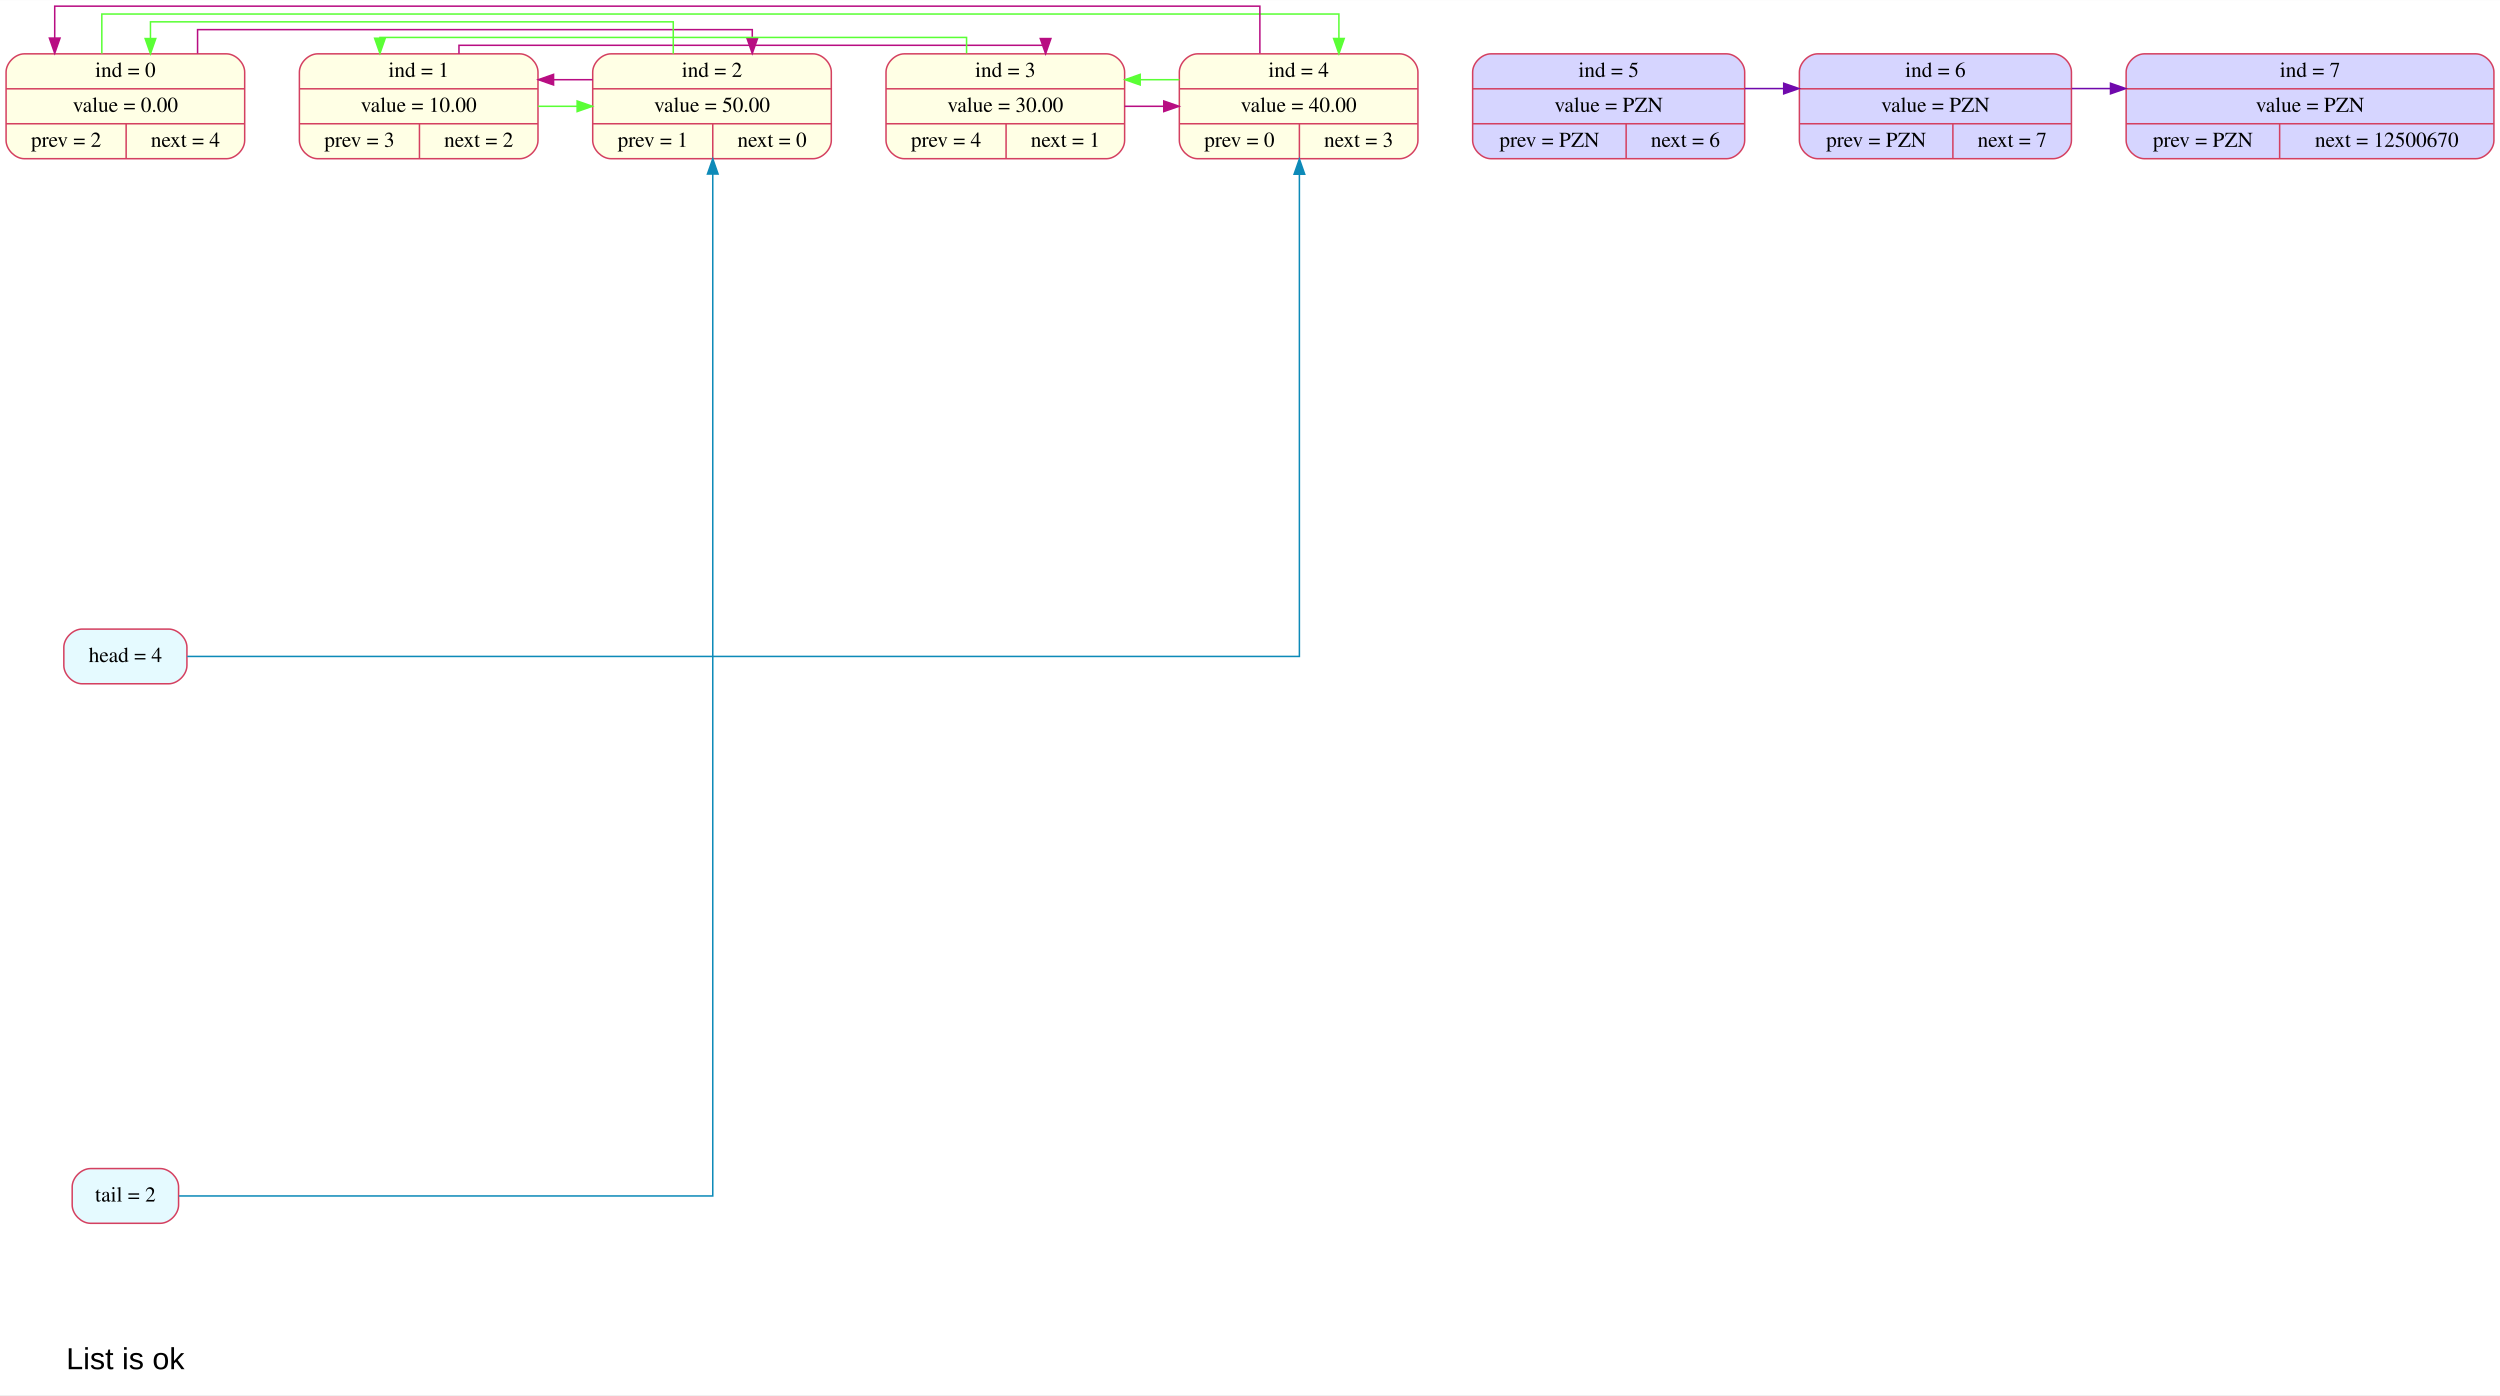
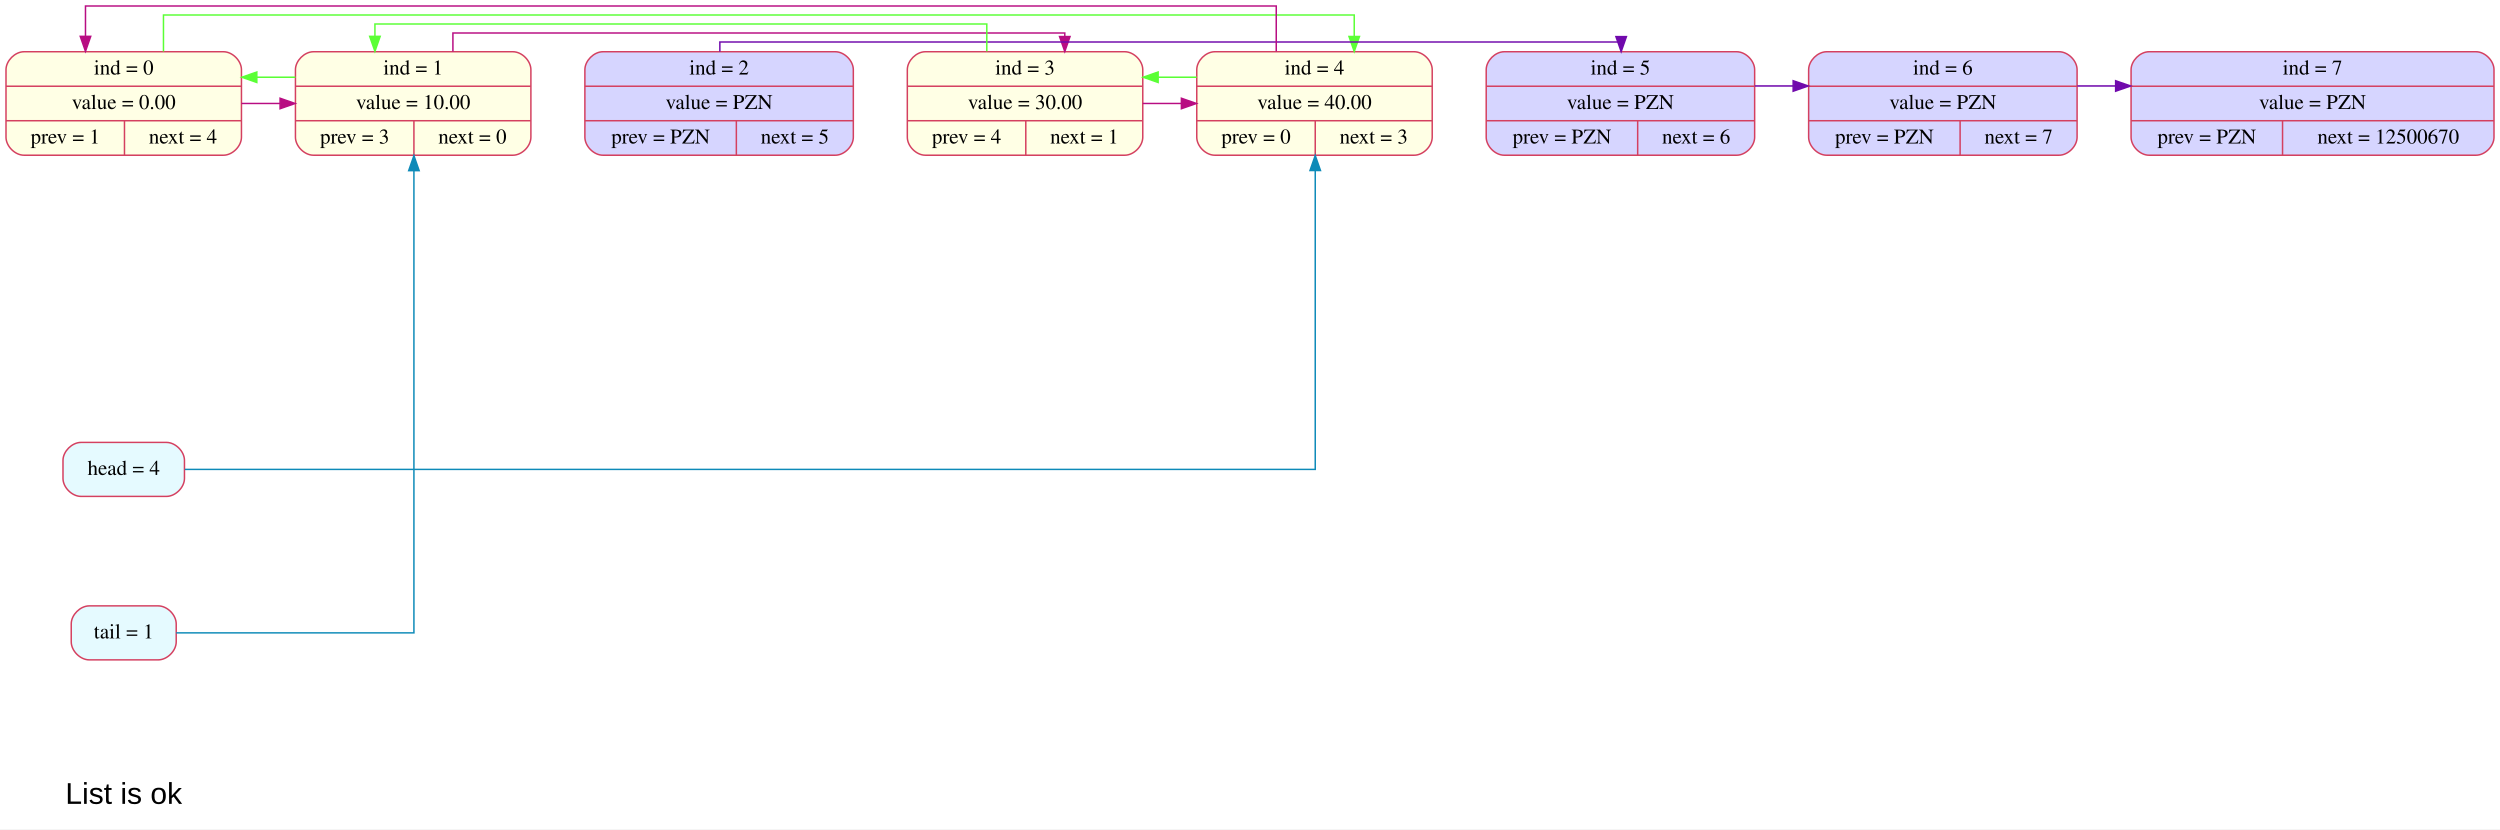
- <svg xmlns="http://www.w3.org/2000/svg" width="1645pt" height="918pt" viewBox="0.00 0.00 1645.00 917.86">
-   <g id="graph0" class="graph" transform="scale(1 1) rotate(0) translate(4 913.86)">
-     <polygon fill="white" stroke="transparent" points="-4,4 -4,-913.86 1641,-913.86 1641,4 -4,4" />
+ <svg xmlns="http://www.w3.org/2000/svg" width="1667pt" height="553pt" viewBox="0.00 0.00 1667.00 553.00">
+   <g id="graph0" class="graph" transform="scale(1 1) rotate(0) translate(4 549)">
+     <polygon fill="white" stroke="transparent" points="-4,4 -4,-549 1663,-549 1663,4 -4,4" />
    <g id="node1" class="node">
      <text text-anchor="middle" x="78.5" y="-13" font-family="Arial" font-size="20.00" fill="#000000">List is ok</text>
    </g>
    <g id="node2" class="node">
-       <path fill="#ffffe5" stroke="#d44060" d="M12,-809.5C12,-809.5 145,-809.5 145,-809.5 151,-809.5 157,-815.5 157,-821.5 157,-821.5 157,-866.5 157,-866.5 157,-872.5 151,-878.5 145,-878.5 145,-878.5 12,-878.5 12,-878.5 6,-878.5 0,-872.5 0,-866.5 0,-866.5 0,-821.5 0,-821.5 0,-815.5 6,-809.5 12,-809.5" />
-       <text text-anchor="middle" x="78.5" y="-863.3" font-family="Times,serif" font-size="14.00">ind = 0</text>
-       <polyline fill="none" stroke="#d44060" points="0,-855.5 157,-855.5 " />
-       <text text-anchor="middle" x="78.5" y="-840.3" font-family="Times,serif" font-size="14.00">value = 0.00</text>
-       <polyline fill="none" stroke="#d44060" points="0,-832.5 157,-832.5 " />
-       <text text-anchor="middle" x="39.5" y="-817.3" font-family="Times,serif" font-size="14.00">prev = 2</text>
-       <polyline fill="none" stroke="#d44060" points="79,-809.5 79,-832.5 " />
-       <text text-anchor="middle" x="118" y="-817.3" font-family="Times,serif" font-size="14.00">next = 4</text>
+       <path fill="#ffffe5" stroke="#d44060" d="M12,-445.5C12,-445.5 145,-445.5 145,-445.5 151,-445.5 157,-451.5 157,-457.5 157,-457.5 157,-502.5 157,-502.5 157,-508.5 151,-514.5 145,-514.5 145,-514.5 12,-514.5 12,-514.5 6,-514.5 0,-508.5 0,-502.5 0,-502.5 0,-457.5 0,-457.5 0,-451.5 6,-445.5 12,-445.5" />
+       <text text-anchor="middle" x="78.5" y="-499.3" font-family="Times,serif" font-size="14.00">ind = 0</text>
+       <polyline fill="none" stroke="#d44060" points="0,-491.5 157,-491.5 " />
+       <text text-anchor="middle" x="78.5" y="-476.3" font-family="Times,serif" font-size="14.00">value = 0.00</text>
+       <polyline fill="none" stroke="#d44060" points="0,-468.5 157,-468.5 " />
+       <text text-anchor="middle" x="39.5" y="-453.3" font-family="Times,serif" font-size="14.00">prev = 1</text>
+       <polyline fill="none" stroke="#d44060" points="79,-445.5 79,-468.5 " />
+       <text text-anchor="middle" x="118" y="-453.3" font-family="Times,serif" font-size="14.00">next = 4</text>
    </g>
    <g id="node3" class="node">
-       <path fill="#ffffe5" stroke="#d44060" d="M205,-809.5C205,-809.5 338,-809.5 338,-809.5 344,-809.5 350,-815.5 350,-821.5 350,-821.5 350,-866.5 350,-866.5 350,-872.5 344,-878.5 338,-878.5 338,-878.5 205,-878.5 205,-878.5 199,-878.5 193,-872.5 193,-866.5 193,-866.5 193,-821.5 193,-821.5 193,-815.5 199,-809.5 205,-809.5" />
-       <text text-anchor="middle" x="271.5" y="-863.3" font-family="Times,serif" font-size="14.00">ind = 1</text>
-       <polyline fill="none" stroke="#d44060" points="193,-855.5 350,-855.5 " />
-       <text text-anchor="middle" x="271.5" y="-840.3" font-family="Times,serif" font-size="14.00">value = 10.00</text>
-       <polyline fill="none" stroke="#d44060" points="193,-832.5 350,-832.5 " />
-       <text text-anchor="middle" x="232.5" y="-817.3" font-family="Times,serif" font-size="14.00">prev = 3</text>
-       <polyline fill="none" stroke="#d44060" points="272,-809.5 272,-832.5 " />
-       <text text-anchor="middle" x="311" y="-817.3" font-family="Times,serif" font-size="14.00">next = 2</text>
+       <path fill="#ffffe5" stroke="#d44060" d="M205,-445.5C205,-445.5 338,-445.5 338,-445.5 344,-445.5 350,-451.5 350,-457.5 350,-457.5 350,-502.5 350,-502.5 350,-508.5 344,-514.5 338,-514.5 338,-514.5 205,-514.5 205,-514.5 199,-514.5 193,-508.5 193,-502.5 193,-502.5 193,-457.5 193,-457.5 193,-451.5 199,-445.5 205,-445.5" />
+       <text text-anchor="middle" x="271.5" y="-499.3" font-family="Times,serif" font-size="14.00">ind = 1</text>
+       <polyline fill="none" stroke="#d44060" points="193,-491.5 350,-491.5 " />
+       <text text-anchor="middle" x="271.5" y="-476.3" font-family="Times,serif" font-size="14.00">value = 10.00</text>
+       <polyline fill="none" stroke="#d44060" points="193,-468.5 350,-468.5 " />
+       <text text-anchor="middle" x="232.5" y="-453.3" font-family="Times,serif" font-size="14.00">prev = 3</text>
+       <polyline fill="none" stroke="#d44060" points="272,-445.5 272,-468.5 " />
+       <text text-anchor="middle" x="311" y="-453.3" font-family="Times,serif" font-size="14.00">next = 0</text>
+     </g>
+     <g id="edge15" class="edge">
+       <path fill="none" stroke="#b80d82" d="M157,-480C157,-480 182.76,-480 182.76,-480" />
+       <polygon fill="#b80d82" stroke="#b80d82" points="182.76,-483.5 192.76,-480 182.76,-476.5 182.76,-483.5" />
+     </g>
+     <g id="node6" class="node">
+       <path fill="#ffffe5" stroke="#d44060" d="M806,-445.5C806,-445.5 939,-445.5 939,-445.5 945,-445.5 951,-451.5 951,-457.5 951,-457.5 951,-502.5 951,-502.5 951,-508.5 945,-514.5 939,-514.5 939,-514.5 806,-514.5 806,-514.5 800,-514.5 794,-508.5 794,-502.5 794,-502.5 794,-457.5 794,-457.5 794,-451.5 800,-445.5 806,-445.5" />
+       <text text-anchor="middle" x="872.5" y="-499.3" font-family="Times,serif" font-size="14.00">ind = 4</text>
+       <polyline fill="none" stroke="#d44060" points="794,-491.5 951,-491.5 " />
+       <text text-anchor="middle" x="872.5" y="-476.3" font-family="Times,serif" font-size="14.00">value = 40.00</text>
+       <polyline fill="none" stroke="#d44060" points="794,-468.5 951,-468.5 " />
+       <text text-anchor="middle" x="833.5" y="-453.3" font-family="Times,serif" font-size="14.00">prev = 0</text>
+       <polyline fill="none" stroke="#d44060" points="873,-445.5 873,-468.5 " />
+       <text text-anchor="middle" x="912" y="-453.3" font-family="Times,serif" font-size="14.00">next = 3</text>
+     </g>
+     <g id="edge8" class="edge">
+       <path fill="none" stroke="#5aff35" d="M105,-514.66C105,-527.5 105,-539 105,-539 105,-539 899,-539 899,-539 899,-539 899,-524.66 899,-524.66" />
+       <polygon fill="#5aff35" stroke="#5aff35" points="902.5,-524.66 899,-514.66 895.5,-524.66 902.5,-524.66" />
+     </g>
+     <g id="edge9" class="edge">
+       <path fill="none" stroke="#5aff35" d="M193,-497.5C193,-497.5 167.24,-497.5 167.24,-497.5" />
+       <polygon fill="#5aff35" stroke="#5aff35" points="167.24,-494 157.24,-497.5 167.24,-501 167.24,-494" />
    </g>
    <g id="node4" class="node">
-       <path fill="#ffffe5" stroke="#d44060" d="M398,-809.5C398,-809.5 531,-809.5 531,-809.5 537,-809.5 543,-815.5 543,-821.5 543,-821.5 543,-866.5 543,-866.5 543,-872.5 537,-878.5 531,-878.5 531,-878.5 398,-878.5 398,-878.5 392,-878.5 386,-872.5 386,-866.5 386,-866.5 386,-821.5 386,-821.5 386,-815.5 392,-809.5 398,-809.5" />
-       <text text-anchor="middle" x="464.5" y="-863.3" font-family="Times,serif" font-size="14.00">ind = 2</text>
-       <polyline fill="none" stroke="#d44060" points="386,-855.5 543,-855.5 " />
-       <text text-anchor="middle" x="464.5" y="-840.3" font-family="Times,serif" font-size="14.00">value = 50.00</text>
-       <polyline fill="none" stroke="#d44060" points="386,-832.5 543,-832.5 " />
-       <text text-anchor="middle" x="425.5" y="-817.3" font-family="Times,serif" font-size="14.00">prev = 1</text>
-       <polyline fill="none" stroke="#d44060" points="465,-809.5 465,-832.5 " />
-       <text text-anchor="middle" x="504" y="-817.3" font-family="Times,serif" font-size="14.00">next = 0</text>
-     </g>
-     <g id="edge15" class="edge">
-       <path fill="none" stroke="#b80d82" d="M126,-878.75C126,-887.48 126,-894.43 126,-894.43 126,-894.43 491,-894.43 491,-894.43 491,-894.43 491,-888.75 491,-888.75" />
-       <polygon fill="#b80d82" stroke="#b80d82" points="494.5,-888.75 491,-878.75 487.5,-888.75 494.5,-888.75" />
-     </g>
-     <g id="node6" class="node">
-       <path fill="#ffffe5" stroke="#d44060" d="M784,-809.5C784,-809.5 917,-809.5 917,-809.5 923,-809.5 929,-815.5 929,-821.5 929,-821.5 929,-866.5 929,-866.5 929,-872.5 923,-878.5 917,-878.5 917,-878.5 784,-878.5 784,-878.5 778,-878.5 772,-872.5 772,-866.5 772,-866.5 772,-821.5 772,-821.5 772,-815.5 778,-809.5 784,-809.5" />
-       <text text-anchor="middle" x="850.5" y="-863.3" font-family="Times,serif" font-size="14.00">ind = 4</text>
-       <polyline fill="none" stroke="#d44060" points="772,-855.5 929,-855.5 " />
-       <text text-anchor="middle" x="850.5" y="-840.3" font-family="Times,serif" font-size="14.00">value = 40.00</text>
-       <polyline fill="none" stroke="#d44060" points="772,-832.5 929,-832.5 " />
-       <text text-anchor="middle" x="811.5" y="-817.3" font-family="Times,serif" font-size="14.00">prev = 0</text>
-       <polyline fill="none" stroke="#d44060" points="851,-809.5 851,-832.5 " />
-       <text text-anchor="middle" x="890" y="-817.3" font-family="Times,serif" font-size="14.00">next = 3</text>
-     </g>
-     <g id="edge8" class="edge">
-       <path fill="none" stroke="#5aff35" d="M63,-878.61C63,-892.25 63,-904.71 63,-904.71 63,-904.71 877,-904.71 877,-904.71 877,-904.71 877,-888.61 877,-888.61" />
-       <polygon fill="#5aff35" stroke="#5aff35" points="880.5,-888.61 877,-878.61 873.5,-888.61 880.5,-888.61" />
-     </g>
-     <g id="edge9" class="edge">
-       <path fill="none" stroke="#5aff35" d="M350,-844C350,-844 375.76,-844 375.76,-844" />
-       <polygon fill="#5aff35" stroke="#5aff35" points="375.76,-847.5 385.76,-844 375.76,-840.5 375.76,-847.5" />
+       <path fill="#d6d5ff" stroke="#d44060" d="M398,-445.5C398,-445.5 553,-445.5 553,-445.5 559,-445.5 565,-451.5 565,-457.5 565,-457.5 565,-502.5 565,-502.5 565,-508.5 559,-514.5 553,-514.5 553,-514.5 398,-514.5 398,-514.5 392,-514.5 386,-508.5 386,-502.5 386,-502.5 386,-457.5 386,-457.5 386,-451.5 392,-445.5 398,-445.5" />
+       <text text-anchor="middle" x="475.5" y="-499.3" font-family="Times,serif" font-size="14.00">ind = 2</text>
+       <polyline fill="none" stroke="#d44060" points="386,-491.5 565,-491.5 " />
+       <text text-anchor="middle" x="475.5" y="-476.3" font-family="Times,serif" font-size="14.00">value = PZN</text>
+       <polyline fill="none" stroke="#d44060" points="386,-468.5 565,-468.5 " />
+       <text text-anchor="middle" x="436.5" y="-453.3" font-family="Times,serif" font-size="14.00">prev = PZN</text>
+       <polyline fill="none" stroke="#d44060" points="487,-445.5 487,-468.5 " />
+       <text text-anchor="middle" x="526" y="-453.3" font-family="Times,serif" font-size="14.00">next = 5</text>
    </g>
    <g id="node5" class="node">
-       <path fill="#ffffe5" stroke="#d44060" d="M591,-809.5C591,-809.5 724,-809.5 724,-809.5 730,-809.5 736,-815.5 736,-821.5 736,-821.5 736,-866.5 736,-866.5 736,-872.5 730,-878.5 724,-878.5 724,-878.5 591,-878.5 591,-878.5 585,-878.5 579,-872.5 579,-866.5 579,-866.5 579,-821.5 579,-821.5 579,-815.5 585,-809.5 591,-809.5" />
-       <text text-anchor="middle" x="657.5" y="-863.3" font-family="Times,serif" font-size="14.00">ind = 3</text>
-       <polyline fill="none" stroke="#d44060" points="579,-855.5 736,-855.5 " />
-       <text text-anchor="middle" x="657.5" y="-840.3" font-family="Times,serif" font-size="14.00">value = 30.00</text>
-       <polyline fill="none" stroke="#d44060" points="579,-832.5 736,-832.5 " />
-       <text text-anchor="middle" x="618.5" y="-817.3" font-family="Times,serif" font-size="14.00">prev = 4</text>
-       <polyline fill="none" stroke="#d44060" points="658,-809.5 658,-832.5 " />
-       <text text-anchor="middle" x="697" y="-817.3" font-family="Times,serif" font-size="14.00">next = 1</text>
+       <path fill="#ffffe5" stroke="#d44060" d="M613,-445.5C613,-445.5 746,-445.5 746,-445.5 752,-445.5 758,-451.5 758,-457.5 758,-457.5 758,-502.5 758,-502.5 758,-508.5 752,-514.5 746,-514.5 746,-514.5 613,-514.5 613,-514.5 607,-514.5 601,-508.5 601,-502.5 601,-502.5 601,-457.5 601,-457.5 601,-451.5 607,-445.5 613,-445.5" />
+       <text text-anchor="middle" x="679.5" y="-499.3" font-family="Times,serif" font-size="14.00">ind = 3</text>
+       <polyline fill="none" stroke="#d44060" points="601,-491.5 758,-491.5 " />
+       <text text-anchor="middle" x="679.5" y="-476.3" font-family="Times,serif" font-size="14.00">value = 30.00</text>
+       <polyline fill="none" stroke="#d44060" points="601,-468.5 758,-468.5 " />
+       <text text-anchor="middle" x="640.5" y="-453.3" font-family="Times,serif" font-size="14.00">prev = 4</text>
+       <polyline fill="none" stroke="#d44060" points="680,-445.5 680,-468.5 " />
+       <text text-anchor="middle" x="719" y="-453.3" font-family="Times,serif" font-size="14.00">next = 1</text>
    </g>
    <g id="edge16" class="edge">
-       <path fill="none" stroke="#b80d82" d="M298,-878.56C298,-881.94 298,-884.14 298,-884.14 298,-884.14 684,-884.14 684,-884.14 684,-884.14 684,-883.58 684,-883.58" />
-       <polygon fill="#b80d82" stroke="#b80d82" points="687.5,-888.56 684,-878.56 680.5,-888.56 687.5,-888.56" />
+       <path fill="none" stroke="#b80d82" d="M298,-514.65C298,-521.7 298,-527 298,-527 298,-527 706,-527 706,-527 706,-527 706,-524.65 706,-524.65" />
+       <polygon fill="#b80d82" stroke="#b80d82" points="709.5,-524.65 706,-514.65 702.5,-524.65 709.5,-524.65" />
+     </g>
+     <g id="node7" class="node">
+       <path fill="#d6d5ff" stroke="#d44060" d="M999,-445.5C999,-445.5 1154,-445.5 1154,-445.5 1160,-445.5 1166,-451.5 1166,-457.5 1166,-457.5 1166,-502.5 1166,-502.5 1166,-508.5 1160,-514.5 1154,-514.5 1154,-514.5 999,-514.5 999,-514.5 993,-514.5 987,-508.5 987,-502.5 987,-502.5 987,-457.5 987,-457.5 987,-451.5 993,-445.5 999,-445.5" />
+       <text text-anchor="middle" x="1076.5" y="-499.3" font-family="Times,serif" font-size="14.00">ind = 5</text>
+       <polyline fill="none" stroke="#d44060" points="987,-491.5 1166,-491.5 " />
+       <text text-anchor="middle" x="1076.5" y="-476.3" font-family="Times,serif" font-size="14.00">value = PZN</text>
+       <polyline fill="none" stroke="#d44060" points="987,-468.5 1166,-468.5 " />
+       <text text-anchor="middle" x="1037.5" y="-453.3" font-family="Times,serif" font-size="14.00">prev = PZN</text>
+       <polyline fill="none" stroke="#d44060" points="1088,-445.5 1088,-468.5 " />
+       <text text-anchor="middle" x="1127" y="-453.3" font-family="Times,serif" font-size="14.00">next = 6</text>
+     </g>
+     <g id="edge12" class="edge">
+       <path fill="none" stroke="#7009ac" d="M476,-514.59C476,-518.44 476,-521 476,-521 476,-521 1077,-521 1077,-521 1077,-521 1077,-520.36 1077,-520.36" />
+       <polygon fill="#7009ac" stroke="#7009ac" points="1080.5,-524.59 1077,-514.59 1073.5,-524.59 1080.5,-524.59" />
    </g>
    <g id="edge10" class="edge">
-       <path fill="none" stroke="#5aff35" d="M439,-878.56C439,-889.86 439,-899.57 439,-899.57 439,-899.57 95,-899.57 95,-899.57 95,-899.57 95,-888.56 95,-888.56" />
-       <polygon fill="#5aff35" stroke="#5aff35" points="98.5,-888.56 95,-878.56 91.5,-888.56 98.5,-888.56" />
+       <path fill="none" stroke="#5aff35" d="M654,-514.76C654,-524.75 654,-533 654,-533 654,-533 246,-533 246,-533 246,-533 246,-524.76 246,-524.76" />
+       <polygon fill="#5aff35" stroke="#5aff35" points="249.5,-524.76 246,-514.76 242.5,-524.76 249.5,-524.76" />
    </g>
    <g id="edge17" class="edge">
-       <path fill="none" stroke="#b80d82" d="M386,-861.5C386,-861.5 360.24,-861.5 360.24,-861.5" />
-       <polygon fill="#b80d82" stroke="#b80d82" points="360.24,-858 350.24,-861.5 360.24,-865 360.24,-858" />
+       <path fill="none" stroke="#b80d82" d="M758,-480C758,-480 783.76,-480 783.76,-480" />
+       <polygon fill="#b80d82" stroke="#b80d82" points="783.76,-483.5 793.76,-480 783.76,-476.5 783.76,-483.5" />
+     </g>
+     <g id="edge18" class="edge">
+       <path fill="none" stroke="#b80d82" d="M847,-514.78C847,-530.24 847,-545 847,-545 847,-545 53,-545 53,-545 53,-545 53,-524.78 53,-524.78" />
+       <polygon fill="#b80d82" stroke="#b80d82" points="56.5,-524.78 53,-514.78 49.5,-524.78 56.5,-524.78" />
    </g>
    <g id="edge11" class="edge">
-       <path fill="none" stroke="#5aff35" d="M632,-878.78C632,-884.86 632,-889.29 632,-889.29 632,-889.29 246,-889.29 246,-889.29 246,-889.29 246,-888.24 246,-888.24" />
-       <polygon fill="#5aff35" stroke="#5aff35" points="249.5,-888.78 246,-878.78 242.5,-888.78 249.5,-888.78" />
+       <path fill="none" stroke="#5aff35" d="M794,-497.5C794,-497.5 768.24,-497.5 768.24,-497.5" />
+       <polygon fill="#5aff35" stroke="#5aff35" points="768.24,-494 758.24,-497.5 768.24,-501 768.24,-494" />
    </g>
-     <g id="edge18" class="edge">
-       <path fill="none" stroke="#b80d82" d="M736,-844C736,-844 761.76,-844 761.76,-844" />
-       <polygon fill="#b80d82" stroke="#b80d82" points="761.76,-847.5 771.76,-844 761.76,-840.5 761.76,-847.5" />
+     <g id="node8" class="node">
+       <path fill="#d6d5ff" stroke="#d44060" d="M1214,-445.5C1214,-445.5 1369,-445.5 1369,-445.5 1375,-445.5 1381,-451.5 1381,-457.5 1381,-457.5 1381,-502.5 1381,-502.5 1381,-508.5 1375,-514.5 1369,-514.5 1369,-514.5 1214,-514.5 1214,-514.5 1208,-514.5 1202,-508.5 1202,-502.5 1202,-502.5 1202,-457.5 1202,-457.5 1202,-451.5 1208,-445.5 1214,-445.5" />
+       <text text-anchor="middle" x="1291.5" y="-499.3" font-family="Times,serif" font-size="14.00">ind = 6</text>
+       <polyline fill="none" stroke="#d44060" points="1202,-491.5 1381,-491.5 " />
+       <text text-anchor="middle" x="1291.5" y="-476.3" font-family="Times,serif" font-size="14.00">value = PZN</text>
+       <polyline fill="none" stroke="#d44060" points="1202,-468.5 1381,-468.5 " />
+       <text text-anchor="middle" x="1252.5" y="-453.3" font-family="Times,serif" font-size="14.00">prev = PZN</text>
+       <polyline fill="none" stroke="#d44060" points="1303,-445.5 1303,-468.5 " />
+       <text text-anchor="middle" x="1342" y="-453.3" font-family="Times,serif" font-size="14.00">next = 7</text>
+     </g>
+     <g id="edge13" class="edge">
+       <path fill="none" stroke="#7009ac" d="M1166.12,-491.67C1166.12,-491.67 1191.68,-491.67 1191.68,-491.67" />
+       <polygon fill="#7009ac" stroke="#7009ac" points="1191.68,-495.17 1201.68,-491.67 1191.68,-488.17 1191.68,-495.17" />
+     </g>
+     <g id="node9" class="node">
+       <path fill="#d6d5ff" stroke="#d44060" d="M1429,-445.5C1429,-445.5 1647,-445.5 1647,-445.5 1653,-445.5 1659,-451.5 1659,-457.5 1659,-457.5 1659,-502.5 1659,-502.5 1659,-508.5 1653,-514.5 1647,-514.5 1647,-514.5 1429,-514.5 1429,-514.5 1423,-514.5 1417,-508.5 1417,-502.5 1417,-502.5 1417,-457.5 1417,-457.5 1417,-451.5 1423,-445.5 1429,-445.5" />
+       <text text-anchor="middle" x="1538" y="-499.3" font-family="Times,serif" font-size="14.00">ind = 7</text>
+       <polyline fill="none" stroke="#d44060" points="1417,-491.5 1659,-491.5 " />
+       <text text-anchor="middle" x="1538" y="-476.3" font-family="Times,serif" font-size="14.00">value = PZN</text>
+       <polyline fill="none" stroke="#d44060" points="1417,-468.5 1659,-468.5 " />
+       <text text-anchor="middle" x="1467.5" y="-453.3" font-family="Times,serif" font-size="14.00">prev = PZN</text>
+       <polyline fill="none" stroke="#d44060" points="1518,-445.5 1518,-468.5 " />
+       <text text-anchor="middle" x="1588.5" y="-453.3" font-family="Times,serif" font-size="14.00">next = 12500670</text>
+     </g>
+     <g id="edge14" class="edge">
+       <path fill="none" stroke="#7009ac" d="M1381.19,-491.67C1381.19,-491.67 1406.71,-491.67 1406.71,-491.67" />
+       <polygon fill="#7009ac" stroke="#7009ac" points="1406.71,-495.17 1416.71,-491.67 1406.71,-488.17 1406.71,-495.17" />
+     </g>
+     <g id="node10" class="node">
+       <path fill="#e5faff" stroke="#d44060" d="M50,-218C50,-218 107,-218 107,-218 113,-218 119,-224 119,-230 119,-230 119,-242 119,-242 119,-248 113,-254 107,-254 107,-254 50,-254 50,-254 44,-254 38,-248 38,-242 38,-242 38,-230 38,-230 38,-224 44,-218 50,-218" />
+       <text text-anchor="middle" x="78.5" y="-232.3" font-family="Times,serif" font-size="14.00">head = 4</text>
    </g>
    <g id="edge19" class="edge">
-       <path fill="none" stroke="#b80d82" d="M825,-878.86C825,-894.65 825,-909.86 825,-909.86 825,-909.86 32,-909.86 32,-909.86 32,-909.86 32,-888.86 32,-888.86" />
-       <polygon fill="#b80d82" stroke="#b80d82" points="35.5,-888.86 32,-878.86 28.5,-888.86 35.5,-888.86" />
-     </g>
-     <g id="edge12" class="edge">
-       <path fill="none" stroke="#5aff35" d="M772,-861.5C772,-861.5 746.24,-861.5 746.24,-861.5" />
-       <polygon fill="#5aff35" stroke="#5aff35" points="746.24,-858 736.24,-861.5 746.24,-865 746.24,-858" />
-     </g>
-     <g id="node7" class="node">
-       <path fill="#d6d5ff" stroke="#d44060" d="M977,-809.5C977,-809.5 1132,-809.5 1132,-809.5 1138,-809.5 1144,-815.5 1144,-821.5 1144,-821.5 1144,-866.5 1144,-866.5 1144,-872.5 1138,-878.5 1132,-878.5 1132,-878.5 977,-878.5 977,-878.5 971,-878.5 965,-872.5 965,-866.5 965,-866.5 965,-821.5 965,-821.5 965,-815.5 971,-809.5 977,-809.5" />
-       <text text-anchor="middle" x="1054.5" y="-863.3" font-family="Times,serif" font-size="14.00">ind = 5</text>
-       <polyline fill="none" stroke="#d44060" points="965,-855.5 1144,-855.5 " />
-       <text text-anchor="middle" x="1054.5" y="-840.3" font-family="Times,serif" font-size="14.00">value = PZN</text>
-       <polyline fill="none" stroke="#d44060" points="965,-832.5 1144,-832.5 " />
-       <text text-anchor="middle" x="1015.5" y="-817.3" font-family="Times,serif" font-size="14.00">prev = PZN</text>
-       <polyline fill="none" stroke="#d44060" points="1066,-809.5 1066,-832.5 " />
-       <text text-anchor="middle" x="1105" y="-817.3" font-family="Times,serif" font-size="14.00">next = 6</text>
-     </g>
-     <g id="node8" class="node">
-       <path fill="#d6d5ff" stroke="#d44060" d="M1192,-809.5C1192,-809.5 1347,-809.5 1347,-809.5 1353,-809.5 1359,-815.5 1359,-821.5 1359,-821.5 1359,-866.5 1359,-866.5 1359,-872.5 1353,-878.5 1347,-878.5 1347,-878.5 1192,-878.5 1192,-878.5 1186,-878.5 1180,-872.5 1180,-866.5 1180,-866.5 1180,-821.5 1180,-821.5 1180,-815.5 1186,-809.5 1192,-809.5" />
-       <text text-anchor="middle" x="1269.5" y="-863.3" font-family="Times,serif" font-size="14.00">ind = 6</text>
-       <polyline fill="none" stroke="#d44060" points="1180,-855.5 1359,-855.5 " />
-       <text text-anchor="middle" x="1269.5" y="-840.3" font-family="Times,serif" font-size="14.00">value = PZN</text>
-       <polyline fill="none" stroke="#d44060" points="1180,-832.5 1359,-832.5 " />
-       <text text-anchor="middle" x="1230.5" y="-817.3" font-family="Times,serif" font-size="14.00">prev = PZN</text>
-       <polyline fill="none" stroke="#d44060" points="1281,-809.5 1281,-832.5 " />
-       <text text-anchor="middle" x="1320" y="-817.3" font-family="Times,serif" font-size="14.00">next = 7</text>
-     </g>
-     <g id="edge13" class="edge">
-       <path fill="none" stroke="#7009ac" d="M1144.12,-855.67C1144.12,-855.67 1169.68,-855.67 1169.68,-855.67" />
-       <polygon fill="#7009ac" stroke="#7009ac" points="1169.68,-859.17 1179.68,-855.67 1169.68,-852.17 1169.68,-859.17" />
-     </g>
-     <g id="node9" class="node">
-       <path fill="#d6d5ff" stroke="#d44060" d="M1407,-809.5C1407,-809.5 1625,-809.5 1625,-809.5 1631,-809.5 1637,-815.5 1637,-821.5 1637,-821.5 1637,-866.5 1637,-866.5 1637,-872.5 1631,-878.5 1625,-878.5 1625,-878.5 1407,-878.5 1407,-878.5 1401,-878.5 1395,-872.5 1395,-866.5 1395,-866.5 1395,-821.5 1395,-821.5 1395,-815.5 1401,-809.5 1407,-809.5" />
-       <text text-anchor="middle" x="1516" y="-863.3" font-family="Times,serif" font-size="14.00">ind = 7</text>
-       <polyline fill="none" stroke="#d44060" points="1395,-855.5 1637,-855.5 " />
-       <text text-anchor="middle" x="1516" y="-840.3" font-family="Times,serif" font-size="14.00">value = PZN</text>
-       <polyline fill="none" stroke="#d44060" points="1395,-832.5 1637,-832.5 " />
-       <text text-anchor="middle" x="1445.5" y="-817.3" font-family="Times,serif" font-size="14.00">prev = PZN</text>
-       <polyline fill="none" stroke="#d44060" points="1496,-809.5 1496,-832.5 " />
-       <text text-anchor="middle" x="1566.5" y="-817.3" font-family="Times,serif" font-size="14.00">next = 12500670</text>
-     </g>
-     <g id="edge14" class="edge">
-       <path fill="none" stroke="#7009ac" d="M1359.19,-855.67C1359.19,-855.67 1384.71,-855.67 1384.71,-855.67" />
-       <polygon fill="#7009ac" stroke="#7009ac" points="1384.71,-859.17 1394.71,-855.67 1384.71,-852.17 1384.71,-859.17" />
-     </g>
-     <g id="node10" class="node">
-       <path fill="#e5faff" stroke="#d44060" d="M50,-464C50,-464 107,-464 107,-464 113,-464 119,-470 119,-476 119,-476 119,-488 119,-488 119,-494 113,-500 107,-500 107,-500 50,-500 50,-500 44,-500 38,-494 38,-488 38,-488 38,-476 38,-476 38,-470 44,-464 50,-464" />
-       <text text-anchor="middle" x="78.5" y="-478.3" font-family="Times,serif" font-size="14.00">head = 4</text>
-     </g>
-     <g id="edge20" class="edge">
-       <path fill="none" stroke="#0d8ab8" d="M119.22,-482C278.54,-482 851,-482 851,-482 851,-482 851,-799.29 851,-799.29" />
-       <polygon fill="#0d8ab8" stroke="#0d8ab8" points="847.5,-799.29 851,-809.29 854.5,-799.29 847.5,-799.29" />
+       <path fill="none" stroke="#0d8ab8" d="M119.27,-236C281.56,-236 873,-236 873,-236 873,-236 873,-435.3 873,-435.3" />
+       <polygon fill="#0d8ab8" stroke="#0d8ab8" points="869.5,-435.3 873,-445.3 876.5,-435.3 869.5,-435.3" />
    </g>
    <g id="node11" class="node">
      <path fill="#e5faff" stroke="#d44060" d="M55.5,-109C55.5,-109 101.5,-109 101.5,-109 107.5,-109 113.5,-115 113.5,-121 113.5,-121 113.5,-133 113.5,-133 113.5,-139 107.5,-145 101.5,-145 101.5,-145 55.5,-145 55.5,-145 49.5,-145 43.5,-139 43.5,-133 43.5,-133 43.5,-121 43.5,-121 43.5,-115 49.5,-109 55.5,-109" />
-       <text text-anchor="middle" x="78.5" y="-123.3" font-family="Times,serif" font-size="14.00">tail = 2</text>
+       <text text-anchor="middle" x="78.5" y="-123.3" font-family="Times,serif" font-size="14.00">tail = 1</text>
    </g>
-     <g id="edge21" class="edge">
-       <path fill="none" stroke="#0d8ab8" d="M113.82,-127C209.24,-127 465,-127 465,-127 465,-127 465,-799.42 465,-799.42" />
-       <polygon fill="#0d8ab8" stroke="#0d8ab8" points="461.5,-799.42 465,-809.42 468.5,-799.42 461.5,-799.42" />
+     <g id="edge20" class="edge">
+       <path fill="none" stroke="#0d8ab8" d="M113.54,-127C169.3,-127 272,-127 272,-127 272,-127 272,-435.19 272,-435.19" />
+       <polygon fill="#0d8ab8" stroke="#0d8ab8" points="268.5,-435.19 272,-445.19 275.5,-435.19 268.5,-435.19" />
    </g>
  </g>
</svg>
